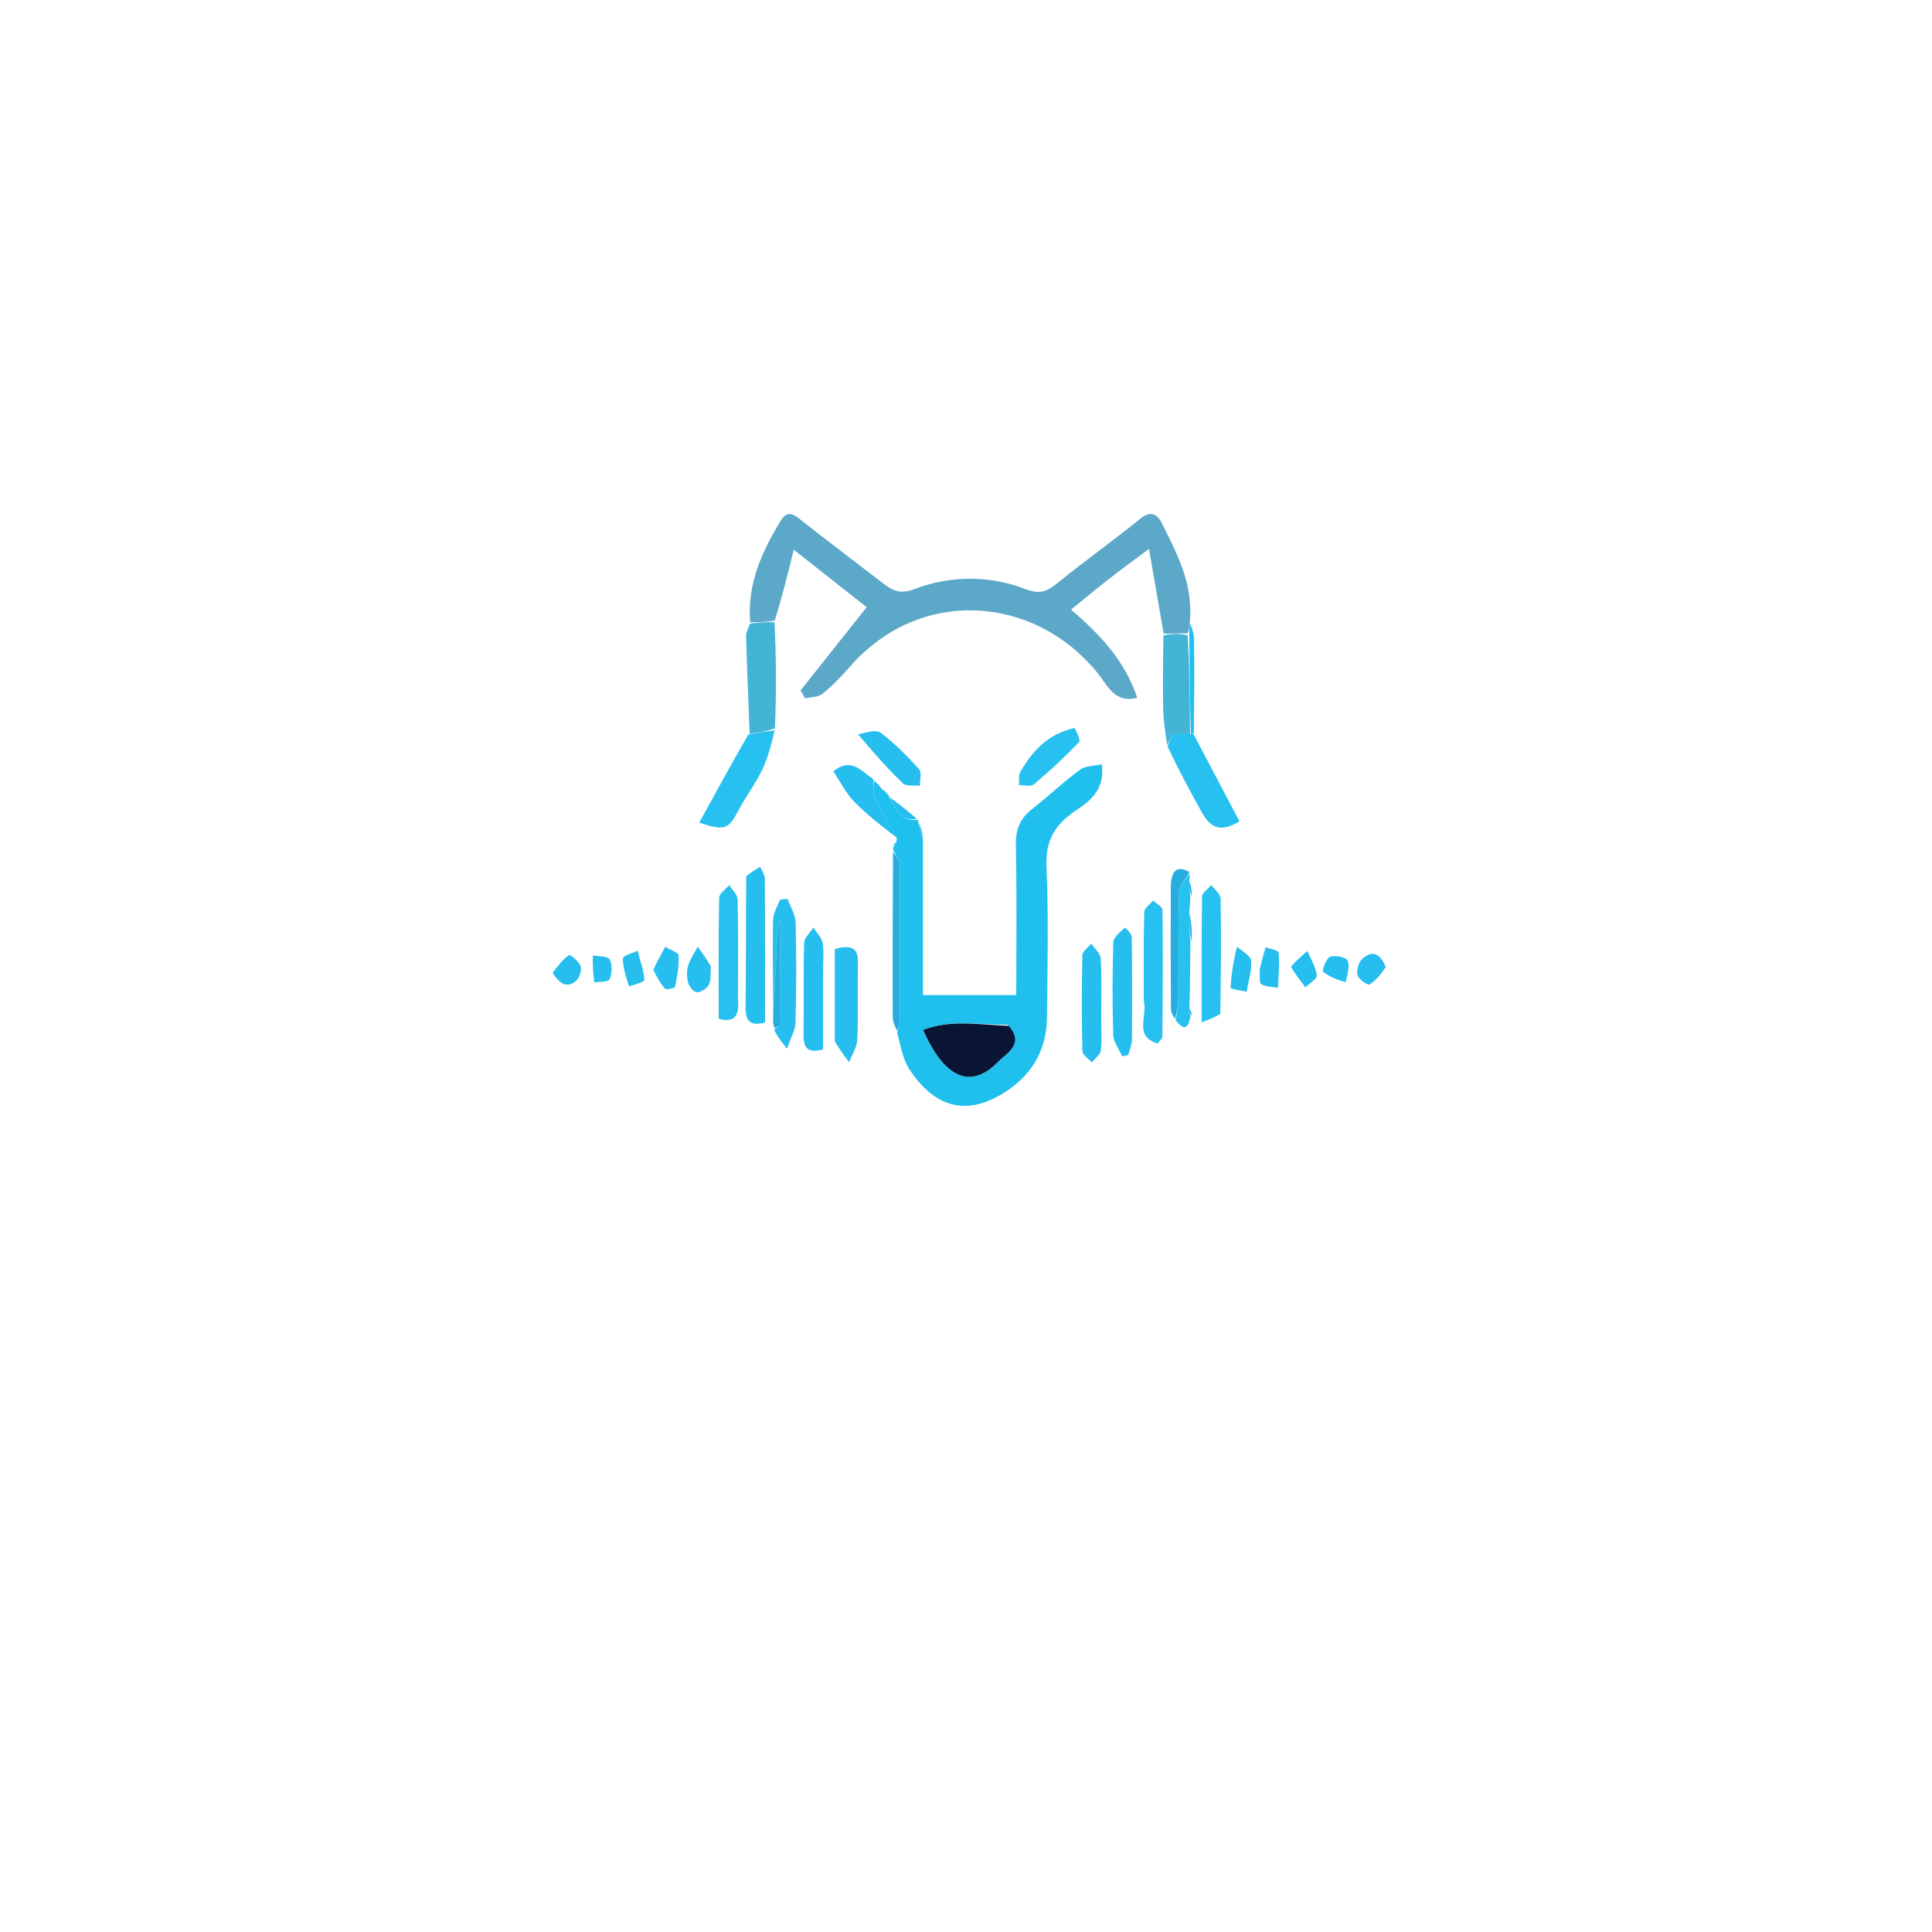
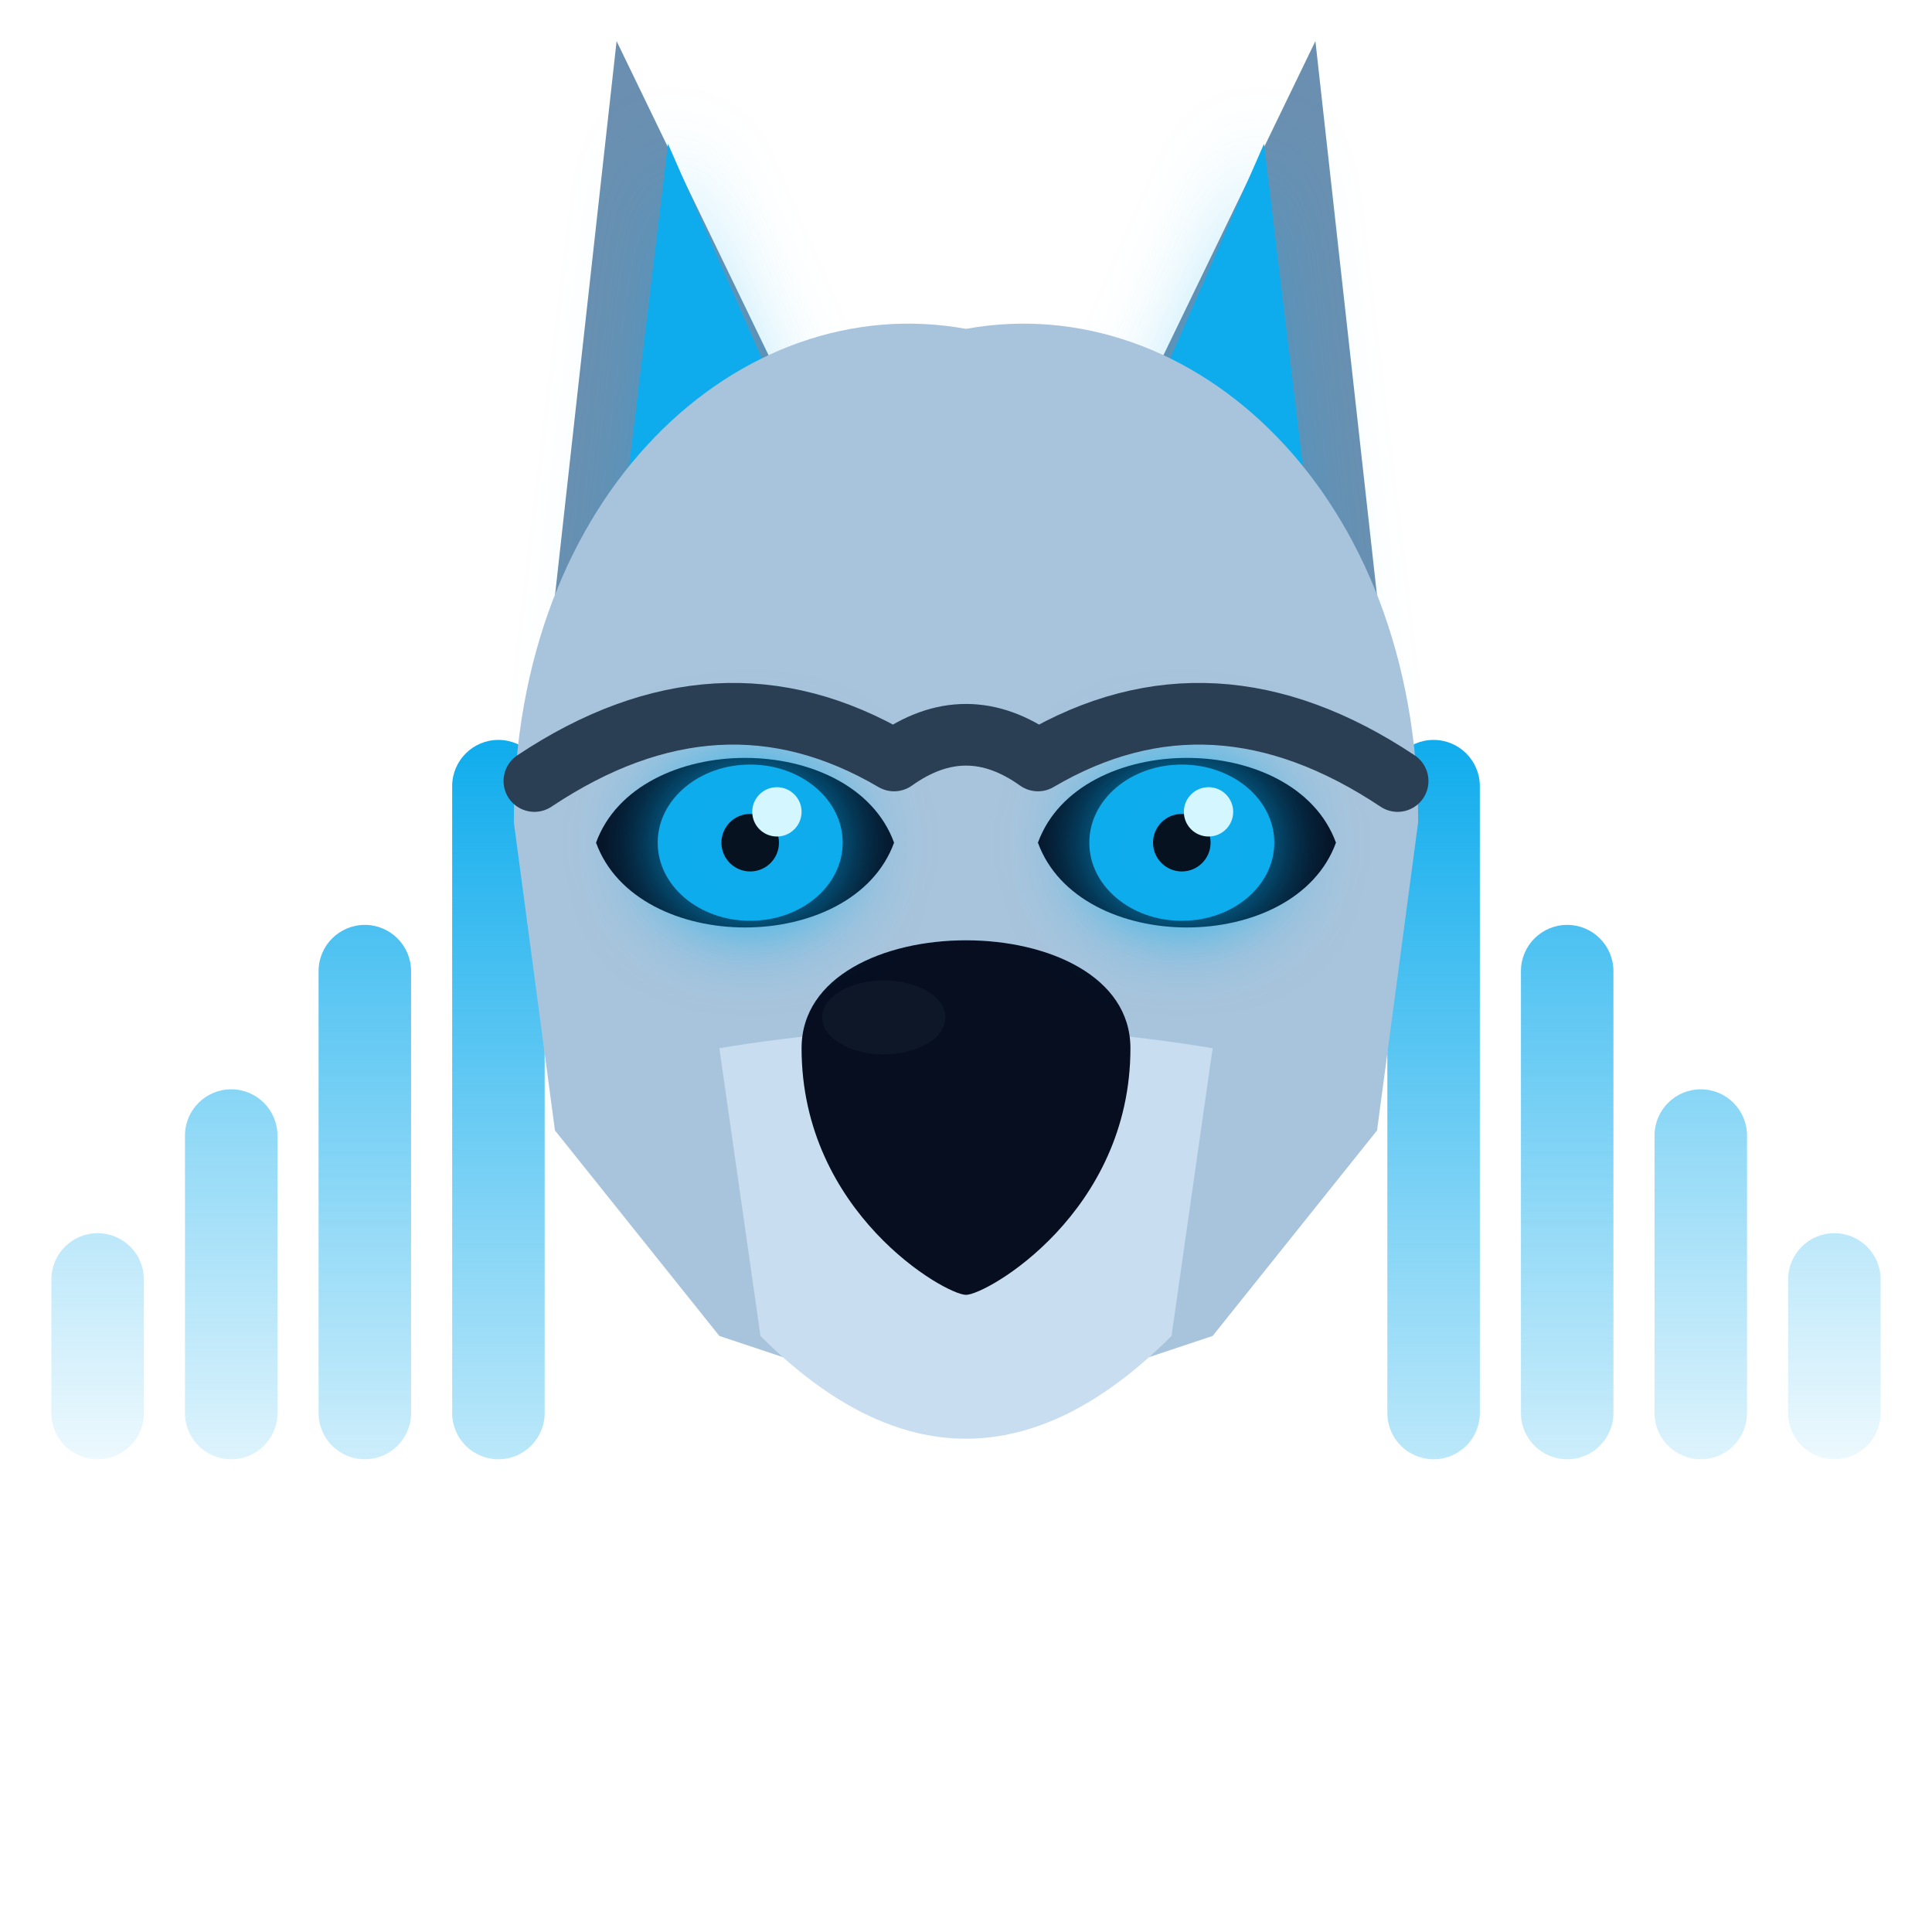
- <svg xmlns="http://www.w3.org/2000/svg" version="1.1" x="0px" y="0px" width="100%" viewBox="0 0 500 500" enable-background="new 0 0 500 500" xml:space="preserve">
-   <path fill="#5CA8C8" opacity="1" stroke="none" d=" M301.156,163.98  C299.946,156.993 298.736,150.006 297.357,142.046  C293.044,145.284 289.796,147.651 286.629,150.122  C283.536,152.535 280.525,155.054 277.174,157.772  C284.373,163.934 291.042,170.735 294.298,180.577  C288.601,182.149 286.589,177.396 284.434,174.664  C268.053,153.884 238.088,151.714 219.952,172.544  C217.772,175.049 215.437,177.475 212.868,179.562  C211.776,180.449 209.897,180.367 208.375,180.725  C207.97,180.054 207.565,179.384 207.16,178.714  C212.777,171.641 218.395,164.568 224.293,157.142  C218.945,152.925 212.722,148.018 205.421,142.26  C203.828,148.712 202.411,154.455 200.502,160.608  C198.059,161.026 196.109,161.033 194.158,161.04  C193.337,151.263 197.085,142.865 202.025,134.809  C203.429,132.52 204.768,132.594 206.816,134.217  C213.866,139.804 221.069,145.197 228.192,150.692  C230.731,152.65 232.652,153.974 236.63,152.461  C246.011,148.893 256.047,148.857 265.453,152.48  C269.388,153.996 271.222,152.902 273.934,150.693  C280.87,145.042 288.2,139.875 295.131,134.218  C297.939,131.927 299.665,133.308 300.706,135.422  C304.514,143.157 308.777,150.823 307.949,160.765  C307.83,162.356 307.77,163.125 307.301,163.916  C304.981,163.951 303.068,163.966 301.156,163.98 z" />
-   <path fill="#20C0EE" opacity="1" stroke="none" d=" M238.854,216.995  C238.854,230.452 238.854,243.908 238.854,257.519  C247.025,257.519 254.76,257.519 263.005,257.519  C263.005,244.793 263.179,231.851 262.902,218.918  C262.815,214.899 263.817,211.977 266.955,209.51  C271.199,206.173 275.134,202.433 279.469,199.229  C280.896,198.175 283.157,198.25 285.137,197.785  C286.068,204.293 282.089,207.302 278.566,209.662  C273.128,213.305 270.535,217.353 270.826,224.205  C271.385,237.33 271.101,250.497 270.936,263.644  C270.84,271.307 267.388,277.564 261.174,281.908  C251.039,288.992 242.364,287.286 235.416,276.847  C233.679,274.237 233.093,270.86 232.173,267.105  C232.531,265.909 232.834,265.446 232.836,264.981  C232.893,251.293 232.969,237.604 232.877,223.916  C232.868,222.62 231.778,221.331 231.19,220.038  C231.147,219.862 231.105,219.685 231.279,219.082  C231.689,218.426 231.846,218.173 231.966,217.897  C231.966,217.897 231.98,217.461 232.136,217.009  C230.271,213.152 228.095,209.826 226.319,206.298  C225.735,205.137 226.187,203.455 226.166,202.011  C226.729,202.468 227.293,202.926 228.026,203.95  C228.827,204.994 229.459,205.47 230.09,205.946  C230.09,205.946 230.022,205.979 230.094,206.29  C231.932,209.33 233.198,212.714 237.463,212.167  C237.463,212.167 237.749,212.245 237.633,212.746  C237.963,214.497 238.409,215.746 238.854,216.995 M260.725,265.199  C253.465,265.214 246.087,263.787 238.901,266.546  C243.122,276.169 249.806,283.635 258.463,274.635  C260.388,272.635 265.219,270.231 260.725,265.199 z" />
-   <path fill="#43B3D6" opacity="1" stroke="none" d=" M194.085,161.418  C196.109,161.033 198.059,161.026 200.428,161.023  C200.895,170.045 200.944,179.062 200.545,188.541  C198.068,189.295 196.039,189.589 194.009,189.882  C193.685,181.422 193.329,172.963 193.084,164.5  C193.058,163.609 193.687,162.698 194.085,161.418 z" />
-   <path fill="#26C1F0" opacity="1" stroke="none" d=" M193.691,190.06  C196.039,189.589 198.068,189.295 200.467,189.004  C199.68,192.399 198.82,195.935 197.288,199.149  C195.561,202.772 193.089,206.032 191.194,209.585  C188.461,214.706 187.695,215.083 180.961,212.902  C185.14,205.272 189.257,197.755 193.691,190.06 z" />
-   <path fill="#25BEEE" opacity="1" stroke="none" d=" M193.121,226.809  C194.384,225.699 195.56,225.012 196.735,224.324  C197.154,225.335 197.931,226.343 197.938,227.356  C198.021,239.801 197.992,252.246 197.992,264.639  C194.031,265.677 192.92,264.103 192.958,260.652  C193.081,249.512 193.023,238.371 193.121,226.809 z" />
-   <path fill="#26C1F0" opacity="1" stroke="none" d=" M308.893,190.009  C312.859,197.537 316.825,205.064 320.79,212.589  C316.113,215.287 313.476,214.649 311.014,210.204  C307.983,204.733 305,199.235 302.149,193.147  C302.764,191.579 303.226,190.611 303.522,189.991  C305.233,189.991 306.611,189.991 308.215,189.995  C308.441,189.999 308.893,190.009 308.893,190.009 z" />
-   <path fill="#43B3D6" opacity="1" stroke="none" d=" M307.989,189.991  C306.611,189.991 305.233,189.991 303.522,189.991  C303.226,190.611 302.764,191.579 302.078,192.783  C301.564,189.712 301.091,186.409 301.022,183.098  C300.896,177.039 301.009,170.976 301.089,164.447  C303.068,163.966 304.981,163.951 307.36,164.39  C307.881,173.226 307.935,181.608 307.989,189.991 z" />
-   <path fill="#26C1F0" opacity="1" stroke="none" d=" M296.009,258.943  C296.014,250.982 295.927,243.508 296.129,236.042  C296.157,235.025 297.622,234.048 298.422,233.052  C299.268,233.853 300.841,234.646 300.851,235.457  C300.985,246.409 300.918,257.363 300.823,268.316  C300.819,268.838 300.102,269.354 299.583,270.054  C293.301,268.161 297.066,262.951 296.009,258.943 z" />
-   <path fill="#25BEEE" opacity="1" stroke="none" d=" M200.137,262.956  C200.081,254.653 199.917,246.347 200.057,238.047  C200.087,236.297 201.236,234.567 201.869,232.828  C202.509,232.753 203.149,232.679 203.789,232.605  C204.529,234.639 205.854,236.658 205.908,238.71  C206.134,247.344 206.087,255.99 205.883,264.625  C205.838,266.489 204.726,268.328 203.694,271.408  C201.876,269.126 200.932,267.941 200.362,266.436  C201.104,265.847 201.792,265.581 201.794,265.311  C201.85,256.149 201.84,246.987 201.84,237.824  C201.008,240.283 201.091,242.742 200.991,245.194  C200.752,251.116 200.427,257.035 200.137,262.956 z" />
-   <path fill="#26C1F0" opacity="1" stroke="none" d=" M315.818,262.395  C314.369,263.307 313.066,263.791 310.99,264.562  C310.99,253.227 310.922,242.64 311.099,232.058  C311.117,231.036 312.659,230.04 313.493,229.032  C314.33,230.206 315.87,231.367 315.892,232.556  C316.076,242.356 315.977,252.162 315.818,262.395 z" />
-   <path fill="#26C1F0" opacity="1" stroke="none" d=" M190.999,258.728  C191.301,262.613 190.407,264.797 185.992,263.676  C185.992,253.257 185.91,242.793 186.112,232.335  C186.134,231.225 187.818,230.146 188.731,229.053  C189.487,230.3 190.871,231.532 190.9,232.795  C191.093,241.28 190.999,249.771 190.999,258.728 z" />
-   <path fill="#25BEEE" opacity="1" stroke="none" d=" M216.054,269.51  C216.052,261.189 216.052,253.313 216.052,245.601  C220.499,244.419 222.102,245.413 222.032,249.087  C221.905,255.72 222.158,262.363 221.882,268.987  C221.798,270.991 220.495,272.945 219.75,274.922  C218.519,273.266 217.288,271.611 216.054,269.51 z" />
-   <path fill="#25BEEE" opacity="1" stroke="none" d=" M291.134,240.038  C292.046,240.921 292.898,241.794 292.909,242.676  C293.015,251.47 293.025,260.267 292.945,269.062  C292.933,270.39 292.32,271.713 291.984,273.039  C291.461,273.151 290.939,273.263 290.416,273.375  C289.609,271.518 288.169,269.681 288.108,267.8  C287.849,259.842 287.88,251.868 288.124,243.909  C288.164,242.592 289.791,241.322 291.134,240.038 z" />
-   <path fill="#25BEEE" opacity="1" stroke="none" d=" M212.997,252.037  C212.997,258.834 212.997,265.136 212.997,271.573  C209.483,272.549 207.906,271.629 207.962,267.948  C208.083,259.969 207.886,251.984 208.115,244.01  C208.154,242.662 209.67,241.356 210.503,240.031  C211.335,241.374 212.654,242.637 212.89,244.078  C213.287,246.507 212.998,249.048 212.997,252.037 z" />
-   <path fill="#25BEEE" opacity="1" stroke="none" d=" M284.99,262.965  C284.988,266.271 285.21,269.11 284.875,271.882  C284.742,272.982 283.373,273.932 282.566,274.95  C281.712,273.97 280.139,273.007 280.115,272.007  C279.918,263.739 279.925,255.462 280.116,247.194  C280.139,246.184 281.618,245.207 282.422,244.215  C283.276,245.503 284.783,246.749 284.867,248.086  C285.169,252.865 284.988,257.674 284.99,262.965 z" />
-   <path fill="#25BEEE" opacity="1" stroke="none" d=" M222.079,190.064  C224.08,189.616 226.684,188.708 227.913,189.631  C231.563,192.37 234.814,195.701 237.885,199.104  C238.615,199.912 238.032,201.905 238.052,203.353  C236.553,203.173 234.512,203.554 233.648,202.718  C229.605,198.809 225.887,194.565 222.079,190.064 z" />
-   <path fill="#26C1F0" opacity="1" stroke="none" d=" M278.096,188.404  C278.694,189.501 279.735,191.549 279.209,192.099  C275.552,195.923 271.658,199.542 267.615,202.961  C266.817,203.636 265.045,203.158 263.722,203.212  C263.81,202.064 263.53,200.707 264.044,199.802  C267.161,194.322 271.252,189.933 278.096,188.404 z" />
-   <path fill="#26C1F0" opacity="1" stroke="none" d=" M308.055,232.021  C308.024,233.076 307.992,234.132 307.778,235.89  C307.751,239.068 307.908,241.544 308.064,244.02  C308.03,249.359 307.997,254.698 307.833,260.679  C307.828,261.895 307.952,262.47 308.077,263.045  C307.613,265.586 306.802,267.298 304.27,264.029  C304.576,261.592 304.952,259.813 304.965,258.03  C305.033,248.953 304.871,239.872 305.14,230.803  C305.188,229.185 306.889,227.617 307.826,226.026  C307.872,226.457 307.918,226.888 307.791,227.892  C307.764,229.649 307.91,230.835 308.055,232.021 z" />
-   <path fill="#25BEEE" opacity="1" stroke="none" d=" M226.018,201.671  C226.187,203.455 225.735,205.137 226.319,206.298  C228.095,209.826 230.271,213.152 232.112,216.793  C228.299,213.884 224.449,210.952 221.108,207.523  C218.923,205.28 217.476,202.319 215.667,199.633  C220.246,195.862 222.872,199.514 226.018,201.671 z" />
-   <path fill="#26ADDE" opacity="1" stroke="none" d=" M231.114,220.497  C231.778,221.331 232.868,222.62 232.877,223.916  C232.969,237.604 232.893,251.293 232.836,264.981  C232.834,265.446 232.531,265.909 232.123,266.714  C231.583,265.686 231.038,264.319 231.033,262.949  C230.984,248.952 231.023,234.954 231.114,220.497 z" />
-   <path fill="#26ADDE" opacity="1" stroke="none" d=" M307.803,225.667  C306.889,227.617 305.188,229.185 305.14,230.803  C304.871,239.872 305.033,248.953 304.965,258.03  C304.952,259.813 304.576,261.592 304.121,263.714  C303.583,263.023 303.045,261.994 303.038,260.96  C302.967,250.618 302.943,240.275 302.995,229.932  C303.019,225.248 304.535,223.877 307.803,225.667 z" />
-   <path fill="#25BEEE" opacity="1" stroke="none" d=" M183.975,250.13  C183.839,252.011 184.073,253.653 183.45,254.85  C182.939,255.835 181.42,256.794 180.331,256.813  C179.572,256.826 178.396,255.342 178.106,254.327  C177.715,252.96 177.668,251.302 178.074,249.949  C178.597,248.208 179.714,246.645 180.575,245.005  C181.708,246.57 182.841,248.134 183.975,250.13 z" />
-   <path fill="#25BEEE" opacity="1" stroke="none" d=" M320.111,245.052  C321.692,246.243 323.721,247.413 323.803,248.706  C323.968,251.32 323.076,254.001 322.621,256.654  C321.176,256.336 318.465,255.95 318.478,255.708  C318.664,252.157 319.214,248.624 320.111,245.052 z" />
-   <path fill="#25BEEE" opacity="1" stroke="none" d=" M169.069,251.004  C170.102,248.743 171.134,246.897 172.166,245.051  C173.38,245.793 175.585,246.48 175.629,247.286  C175.777,249.971 175.249,252.719 174.702,255.386  C174.628,255.744 172.461,256.24 172.115,255.871  C170.899,254.576 170.054,252.932 169.069,251.004 z" />
-   <path fill="#25BEEE" opacity="1" stroke="none" d=" M326.002,250.997  C326.513,248.752 327.026,246.943 327.538,245.134  C328.72,245.593 330.881,245.977 330.923,246.524  C331.154,249.543 330.869,252.602 330.76,255.648  C329.283,255.374 327.622,255.411 326.41,254.69  C325.833,254.347 326.112,252.563 326.002,250.997 z" />
-   <path fill="#25BEEE" opacity="1" stroke="none" d=" M334.071,250.196  C335.516,248.573 336.937,247.339 338.358,246.105  C339.237,248.204 340.514,250.251 340.803,252.43  C340.921,253.319 338.901,254.492 337.853,255.536  C336.584,253.886 335.315,252.236 334.071,250.196 z" />
-   <path fill="#25BEEE" opacity="1" stroke="none" d=" M162.769,255.224  C161.972,252.637 161.165,250.312 161.213,248.006  C161.227,247.33 163.674,246.706 165.005,246.058  C165.66,248.557 166.554,251.034 166.774,253.571  C166.82,254.101 164.379,254.847 162.769,255.224 z" />
-   <path fill="#25BEEE" opacity="1" stroke="none" d=" M358.636,250.296  C357.416,252.062 356.124,253.761 354.426,254.786  C353.975,255.059 351.579,253.431 351.327,252.377  C351.022,251.096 351.6,249.01 352.573,248.134  C355.191,245.777 357.263,246.809 358.636,250.296 z" />
-   <path fill="#25BEEE" opacity="1" stroke="none" d=" M348.229,254.214  C346.044,253.529 343.997,252.777 342.404,251.471  C342.088,251.212 343.2,248.013 344.207,247.633  C345.502,247.144 348.306,247.672 348.746,248.587  C349.432,250.011 348.673,252.129 348.229,254.214 z" />
-   <path fill="#25BEEE" opacity="1" stroke="none" d=" M142.998,251.793  C144.382,249.931 145.65,248.298 147.271,247.174  C147.54,246.988 149.911,248.851 150.277,250.076  C150.605,251.175 149.902,253.184 148.966,253.941  C146.451,255.972 144.598,254.172 142.998,251.793 z" />
-   <path fill="#25BEEE" opacity="1" stroke="none" d=" M153.447,247.3  C155.217,247.492 157.454,247.506 157.837,248.356  C158.488,249.803 158.402,251.959 157.763,253.447  C157.458,254.158 155.175,254.019 153.788,254.266  C153.552,252.01 153.316,249.755 153.447,247.3 z" />
-   <path fill="#26ADDE" opacity="1" stroke="none" d=" M200.074,263.339  C200.427,257.035 200.752,251.116 200.991,245.194  C201.091,242.742 201.008,240.283 201.84,237.824  C201.84,246.987 201.85,256.149 201.794,265.311  C201.792,265.581 201.104,265.847 200.437,266.078  C200.095,265.268 200.053,264.495 200.074,263.339 z" />
-   <path fill="#20C0EE" opacity="1" stroke="none" d=" M308.215,189.995  C307.935,181.608 307.881,173.226 307.769,164.369  C307.77,163.125 307.83,162.356 307.953,161.204  C308.367,162.311 309.003,163.797 309.021,165.289  C309.115,173.219 309.055,181.15 308.971,189.545  C308.893,190.009 308.441,189.999 308.215,189.995 z" />
-   <path fill="#25BEEE" opacity="1" stroke="none" d=" M237.275,211.918  C233.198,212.714 231.932,209.33 230.111,206.255  C232.399,207.83 234.743,209.749 237.275,211.918 z" />
-   <path fill="#26ADDE" opacity="1" stroke="none" d=" M308.418,243.822  C307.908,241.544 307.751,239.068 307.827,236.284  C308.297,238.524 308.534,241.074 308.418,243.822 z" />
-   <path fill="#26ADDE" opacity="1" stroke="none" d=" M308.378,231.873  C307.91,230.835 307.764,229.649 307.833,228.215  C308.265,229.22 308.482,230.472 308.378,231.873 z" />
-   <path fill="#25BEEE" opacity="1" stroke="none" d=" M238.925,216.645  C238.409,215.746 237.963,214.497 237.675,212.889  C238.22,213.785 238.607,215.04 238.925,216.645 z" />
-   <path fill="#26ADDE" opacity="1" stroke="none" d=" M308.355,262.93  C307.952,262.47 307.828,261.895 307.876,261.142  C308.244,261.582 308.438,262.198 308.355,262.93 z" />
-   <path fill="#25BEEE" opacity="1" stroke="none" d=" M229.985,205.664  C229.459,205.47 228.827,204.994 228.113,204.214  C228.648,204.401 229.264,204.892 229.985,205.664 z" />
-   <path fill="#25BEEE" opacity="1" stroke="none" d=" M231.717,217.983  C231.846,218.173 231.689,218.426 231.339,218.817  C231.278,218.675 231.374,218.372 231.717,217.983 z" />
-   <path fill="#091533" opacity="1" stroke="none" d=" M261.042,265.487  C265.219,270.231 260.388,272.635 258.463,274.635  C249.806,283.635 243.122,276.169 238.901,266.546  C246.087,263.787 253.465,265.214 261.042,265.487 z" />
+ <svg xmlns="http://www.w3.org/2000/svg" viewBox="8 2 84 94" width="512" height="512">
+   <defs>
+     <linearGradient id="bar" x1="0" y1="0" x2="0" y2="1">
+       <stop offset="0%" stop-color="#0FACED" />
+       <stop offset="100%" stop-color="#0FACED" stop-opacity=".28" />
+     </linearGradient>
+     <filter id="eye-glow" x="-100%" y="-100%" width="300%" height="300%">
+       <feGaussianBlur stdDeviation="2" result="b" />
+       <feMerge>
+         <feMergeNode in="b" />
+         <feMergeNode in="SourceGraphic" />
+       </feMerge>
+     </filter>
+     <filter id="ear-glow" x="-80%" y="-40%" width="260%" height="180%">
+       <feGaussianBlur stdDeviation="2" result="b" />
+       <feMerge>
+         <feMergeNode in="b" />
+         <feMergeNode in="SourceGraphic" />
+       </feMerge>
+     </filter>
+   </defs>
+   <rect x="25" y="38" width="4.5" height="35" rx="2.25" fill="url(#bar)" />
+   <rect x="18.5" y="47" width="4.5" height="26" rx="2.25" fill="url(#bar)" opacity=".75" />
+   <rect x="12" y="55" width="4.5" height="18" rx="2.25" fill="url(#bar)" opacity=".50" />
+   <rect x="5.5" y="62" width="4.5" height="11" rx="2.25" fill="url(#bar)" opacity=".28" />
+   <rect x="70.5" y="38" width="4.5" height="35" rx="2.25" fill="url(#bar)" />
+   <rect x="77" y="47" width="4.5" height="26" rx="2.25" fill="url(#bar)" opacity=".75" />
+   <rect x="83.5" y="55" width="4.5" height="18" rx="2.25" fill="url(#bar)" opacity=".50" />
+   <rect x="90" y="62" width="4.5" height="11" rx="2.25" fill="url(#bar)" opacity=".28" />
+   <polygon points="29,40 33,4 48,35" fill="#6A8FB0" />
+   <polygon points="71,40 67,4 52,35" fill="#6A8FB0" />
+   <polygon points="32,38 35.5,9 46,33" fill="#0FACED" />
+   <polygon points="68,38 64.5,9 54,33" fill="#0FACED" />
+   <polygon points="32,38 35.5,9 46,33" fill="#0FACED" filter="url(#ear-glow)" opacity=".28" />
+   <polygon points="68,38 64.5,9 54,33" fill="#0FACED" filter="url(#ear-glow)" opacity=".28" />
+   <path d="M50,18 C61,16 72,26 72,42 L70,57 L62,67 L50,71 L38,67 L30,57 L28,42 C28,26 39,16 50,18Z" fill="#A8C4DC" />
+   <path d="M38,53 Q50,51 62,53 L60,67 Q50,77 40,67Z" fill="#C8DDF0" />
+   <path d="M42,53 C42,46 58,46 58,53 C58,61 51,65 50,65 C49,65 42,61 42,53Z" fill="#060E20" />
+   <ellipse cx="46" cy="51.5" rx="3" ry="1.8" fill="#142030" opacity=".5" />
+   <path d="M32,43 C34,37.5 44.5,37.5 46.5,43 C44.5,48.5 34,48.5 32,43Z" fill="#060E20" />
+   <ellipse cx="39.5" cy="43" rx="4.5" ry="3.8" fill="#0FACED" filter="url(#eye-glow)" />
+   <ellipse cx="39.5" cy="43" rx="3.0" ry="2.6" fill="#0FACED" />
+   <circle cx="39.5" cy="43" r="1.4" fill="#071220" />
+   <circle cx="40.8" cy="41.5" r="1.2" fill="#D4F6FF" />
+   <path d="M53.5,43 C55.5,37.5 66,37.5 68,43 C66,48.5 55.5,48.5 53.5,43Z" fill="#060E20" />
+   <ellipse cx="60.5" cy="43" rx="4.5" ry="3.8" fill="#0FACED" filter="url(#eye-glow)" />
+   <ellipse cx="60.5" cy="43" rx="3.0" ry="2.6" fill="#0FACED" />
+   <circle cx="60.5" cy="43" r="1.4" fill="#071220" />
+   <circle cx="61.8" cy="41.5" r="1.2" fill="#D4F6FF" />
+   <path d="M29,40 Q38,34 46.5,39 Q50,36.5 53.5,39 Q62,34 71,40" fill="none" stroke="#2A3E54" stroke-width="3" stroke-linecap="round" stroke-linejoin="round" />
</svg>
